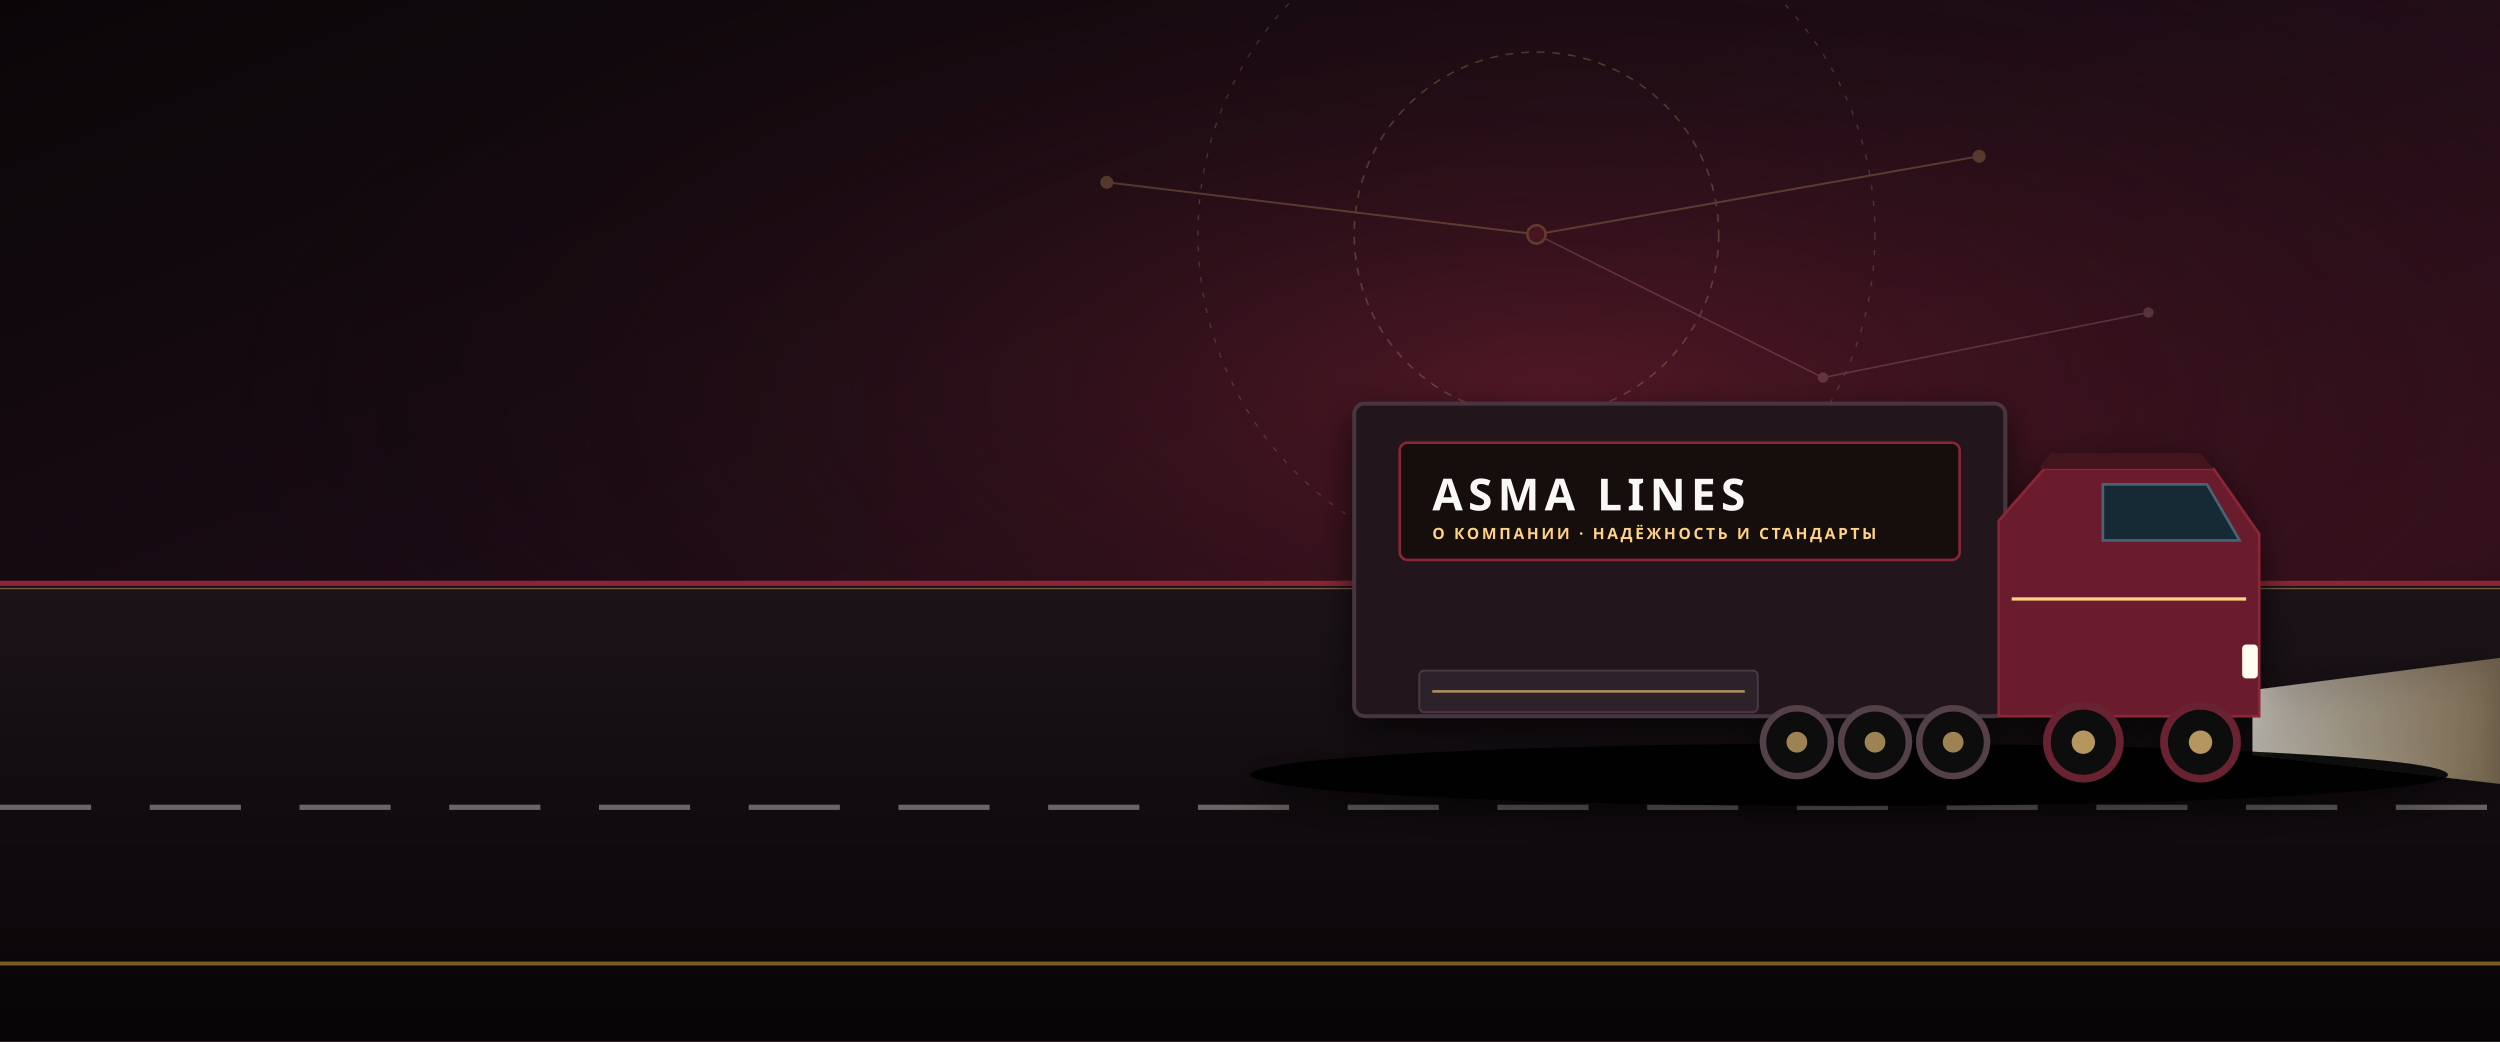
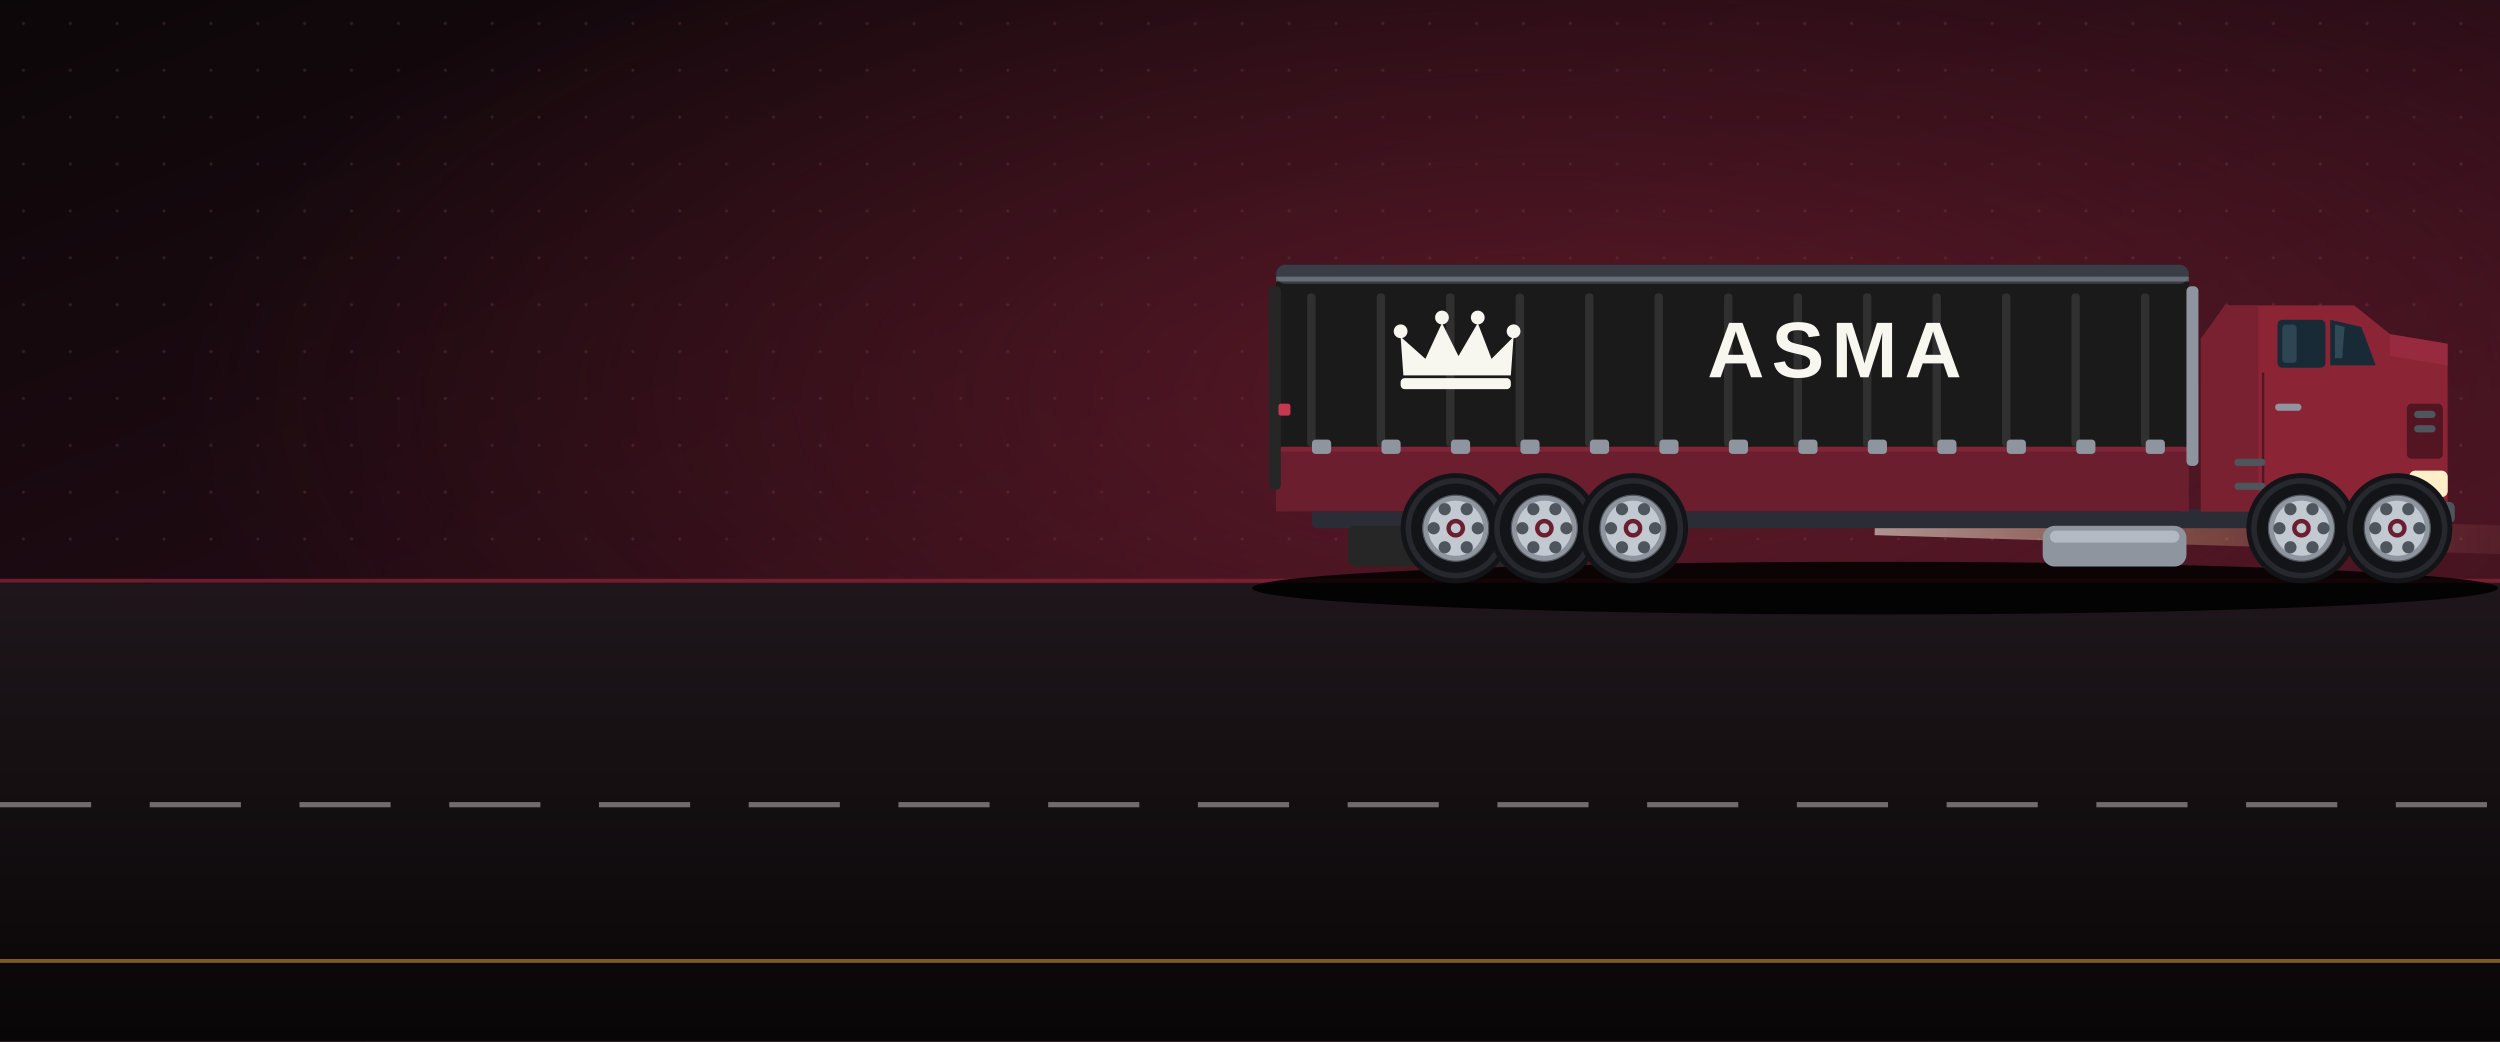
<svg xmlns="http://www.w3.org/2000/svg" width="1920" height="800" viewBox="0 0 1920 800" fill="none" preserveAspectRatio="xMidYMid slice">
  <defs>
-     <linearGradient id="fa_sky" x1="0%" y1="0%" x2="100%" y2="100%">
-       <stop offset="0%" stop-color="#0A0608" />
-       <stop offset="40%" stop-color="#1B0C15" />
-       <stop offset="75%" stop-color="#35101D" />
-       <stop offset="100%" stop-color="#0D060A" />
+     <linearGradient id="sky" x1="0%" y1="0%" x2="100%" y2="100%">
+       <stop offset="0%" stop-color="#0C0709" />
+       <stop offset="40%" stop-color="#220B14" />
+       <stop offset="75%" stop-color="#3F121F" />
+       <stop offset="100%" stop-color="#0E070A" />
    </linearGradient>
-     <radialGradient id="fa_glow" cx="62%" cy="38%" r="55%">
-       <stop offset="0%" stop-color="#8B2536" stop-opacity="0.45" />
-       <stop offset="100%" stop-color="#0A0608" stop-opacity="0" />
+     <radialGradient id="glow" cx="62%" cy="38%" r="55%">
+       <stop offset="0%" stop-color="#8B2536" stop-opacity="0.5" />
+       <stop offset="100%" stop-color="#8B2536" stop-opacity="0" />
    </radialGradient>
-     <linearGradient id="fa_road" x1="0%" y1="0%" x2="0%" y2="100%">
-       <stop offset="0%" stop-color="#1B1318" />
-       <stop offset="100%" stop-color="#070406" />
+     <linearGradient id="road" x1="0%" y1="0%" x2="0%" y2="100%">
+       <stop offset="0%" stop-color="#1E161A" />
+       <stop offset="100%" stop-color="#090607" />
    </linearGradient>
-     <linearGradient id="fa_beam" x1="0%" y1="50%" x2="100%" y2="50%">
-       <stop offset="0%" stop-color="#FFFDF0" stop-opacity="0.95" />
-       <stop offset="30%" stop-color="#FFE0A0" stop-opacity="0.55" />
+     <linearGradient id="beam" x1="0%" y1="50%" x2="100%" y2="50%">
+       <stop offset="0%" stop-color="#FFFDF0" stop-opacity="0.9" />
+       <stop offset="35%" stop-color="#FFE0A0" stop-opacity="0.45" />
      <stop offset="100%" stop-color="#8B2536" stop-opacity="0" />
    </linearGradient>
-     <linearGradient id="fa_goldline" x1="0%" y1="0%" x2="100%" y2="0%">
-       <stop offset="0%" stop-color="#FFD382" stop-opacity="0" />
-       <stop offset="50%" stop-color="#FFD382" stop-opacity="0.6" />
-       <stop offset="100%" stop-color="#FFD382" stop-opacity="0" />
+     <linearGradient id="trail" x1="0%" y1="0%" x2="100%" y2="0%">
+       <stop offset="0%" stop-color="#FF1A44" stop-opacity="0" />
+       <stop offset="70%" stop-color="#FF2E50" stop-opacity="0.75" />
+       <stop offset="100%" stop-color="#FFA8B6" stop-opacity="0.75" />
    </linearGradient>
-     <filter id="fa_shadow" x="-10%" y="-10%" width="120%" height="120%">
-       <feDropShadow dx="0" dy="10" stdDeviation="14" flood-color="#000" flood-opacity="0.65" />
-     </filter>
+     <pattern id="dots" width="36" height="36" patternUnits="userSpaceOnUse">
+       <circle cx="18" cy="18" r="1.2" fill="#E6A9B4" fill-opacity="0.14" />
+     </pattern>
  </defs>
-   <rect width="1920" height="800" fill="url(#fa_sky)" />
-   <rect width="1920" height="800" fill="url(#fa_glow)" />
-   <g opacity="0.22">
-     <circle cx="1180" cy="180" r="140" stroke="#FFD382" stroke-width="1.2" stroke-dasharray="6 6" />
-     <circle cx="1180" cy="180" r="260" stroke="#E6A9B4" stroke-width="1" stroke-dasharray="4 8" />
-     <path d="M 850 140 L 1180 180 L 1520 120" stroke="#FFD382" stroke-width="1.5" />
-     <path d="M 1180 180 L 1400 290 L 1650 240" stroke="#E6A9B4" stroke-width="1.2" />
-     <circle cx="850" cy="140" r="5" fill="#FFD382" />
-     <circle cx="1180" cy="180" r="7" fill="#8B2536" stroke="#FFD382" stroke-width="2" />
-     <circle cx="1520" cy="120" r="5" fill="#FFD382" />
-     <circle cx="1400" cy="290" r="4" fill="#E6A9B4" />
-     <circle cx="1650" cy="240" r="4" fill="#E6A9B4" />
-   </g>
-   <path d="M 0 450 L 1920 450 L 1920 800 L 0 800 Z" fill="url(#fa_road)" />
-   <line x1="0" y1="448" x2="1920" y2="448" stroke="#8B2536" stroke-width="4" />
-   <line x1="0" y1="452" x2="1920" y2="452" stroke="#FFD382" stroke-width="1" opacity="0.4" />
-   <path d="M 0 620 L 1920 620" stroke="#FAF8F5" stroke-width="4" stroke-dasharray="70 45" opacity="0.38" />
-   <line x1="0" y1="740" x2="1920" y2="740" stroke="#FFC048" stroke-width="3" opacity="0.45" />
-   <path d="M 0 490 L 1020 490" stroke="url(#fa_goldline)" stroke-width="2" />
-   <g transform="translate(1040, 280)" filter="url(#fa_shadow)">
-     <polygon points="690,250 1380,160 1380,380 690,300" fill="url(#fa_beam)" opacity="0.6" />
-     <ellipse cx="380" cy="315" rx="460" ry="24" fill="#000000" opacity="0.88" />
-     <rect x="0" y="30" width="500" height="240" rx="8" fill="#20181E" stroke="#483540" stroke-width="3" />
-     <rect x="35" y="60" width="430" height="90" rx="6" fill="#120A0E" stroke="#8B2536" stroke-width="2" />
-     <text x="60" y="112" fill="#FAF8F5" font-family="system-ui, sans-serif" font-size="34" font-weight="900" letter-spacing="4">ASMA LINES</text>
-     <text x="60" y="134" fill="#FFD382" font-family="system-ui, sans-serif" font-size="12" font-weight="700" letter-spacing="2">О КОМПАНИИ · НАДЁЖНОСТЬ И СТАНДАРТЫ</text>
-     <rect x="50" y="235" width="260" height="32" rx="4" fill="#2E222A" stroke="#4A3844" stroke-width="1.5" />
-     <line x1="60" y1="251" x2="300" y2="251" stroke="#FFD382" stroke-width="2" opacity="0.6" />
-     <g>
-       <circle cx="340" cy="290" r="26" fill="#0A0809" stroke="#524049" stroke-width="5" />
-       <circle cx="400" cy="290" r="26" fill="#0A0809" stroke="#524049" stroke-width="5" />
-       <circle cx="460" cy="290" r="26" fill="#0A0809" stroke="#524049" stroke-width="5" />
-       <circle cx="340" cy="290" r="8" fill="#FFD382" opacity="0.6" />
-       <circle cx="400" cy="290" r="8" fill="#FFD382" opacity="0.6" />
-       <circle cx="460" cy="290" r="8" fill="#FFD382" opacity="0.6" />
+   <rect width="1920" height="800" fill="url(#sky)" />
+   <rect width="1920" height="800" fill="url(#dots)" />
+   <rect width="1920" height="800" fill="url(#glow)" />
+   <rect x="0" y="448" width="1920" height="352" fill="url(#road)" />
+   <line x1="0" y1="446" x2="1920" y2="446" stroke="#8B2536" stroke-width="3" opacity="0.7" />
+   <path d="M 0 618 L 1920 618" stroke="#FAF8F5" stroke-width="4" stroke-dasharray="70 45" opacity="0.4" />
+   <line x1="0" y1="738" x2="1920" y2="738" stroke="#FFC048" stroke-width="3" opacity="0.45" />
+   <path d="M -100 598 L 980 598" stroke="url(#trail)" stroke-width="7" />
+   <path d="M -50 610 L 820 610" stroke="url(#trail)" stroke-width="4" />
+   <path d="M 1440 400 L 2100 420" stroke="url(#beam)" stroke-width="22" opacity="0.60" />
+   <g transform="translate(980, 172) scale(0.92)">
+     <ellipse cx="500" cy="304" rx="520" ry="22" fill="#000000" opacity="0.85" />
+     <rect x="30" y="238" width="940" height="16" rx="4" fill="#2A2D35" />
+     <rect x="640" y="252" width="120" height="34" rx="10" fill="#8E959E" />
+     <rect x="646" y="256" width="108" height="10" rx="5" fill="#C3C9D1" opacity="0.7" />
+     <rect x="60" y="252" width="150" height="34" rx="6" fill="#262626" />
+     <rect x="0" y="34" width="762" height="206" rx="10" fill="#1A1A1A" />
+     <rect x="0" y="34" width="762" height="16" rx="8" fill="#3A3D45" />
+     <rect x="0" y="44" width="762" height="4" fill="#8E959E" opacity="0.55" />
+     <rect x="26" y="58" width="7" height="128" rx="3" fill="#303030" />
+     <rect x="84" y="58" width="7" height="128" rx="3" fill="#303030" />
+     <rect x="142" y="58" width="7" height="128" rx="3" fill="#303030" />
+     <rect x="200" y="58" width="7" height="128" rx="3" fill="#303030" />
+     <rect x="258" y="58" width="7" height="128" rx="3" fill="#303030" />
+     <rect x="316" y="58" width="7" height="128" rx="3" fill="#303030" />
+     <rect x="374" y="58" width="7" height="128" rx="3" fill="#303030" />
+     <rect x="432" y="58" width="7" height="128" rx="3" fill="#303030" />
+     <rect x="490" y="58" width="7" height="128" rx="3" fill="#303030" />
+     <rect x="548" y="58" width="7" height="128" rx="3" fill="#303030" />
+     <rect x="606" y="58" width="7" height="128" rx="3" fill="#303030" />
+     <rect x="664" y="58" width="7" height="128" rx="3" fill="#303030" />
+     <rect x="722" y="58" width="7" height="128" rx="3" fill="#303030" />
+     <rect x="0" y="186" width="762" height="54" fill="#6B1E2D" />
+     <rect x="0" y="186" width="762" height="4" fill="#A63047" opacity="0.35" />
+     <rect x="30" y="180" width="16" height="12" rx="3" fill="#8E959E" />
+     <rect x="88" y="180" width="16" height="12" rx="3" fill="#8E959E" />
+     <rect x="146" y="180" width="16" height="12" rx="3" fill="#8E959E" />
+     <rect x="204" y="180" width="16" height="12" rx="3" fill="#8E959E" />
+     <rect x="262" y="180" width="16" height="12" rx="3" fill="#8E959E" />
+     <rect x="320" y="180" width="16" height="12" rx="3" fill="#8E959E" />
+     <rect x="378" y="180" width="16" height="12" rx="3" fill="#8E959E" />
+     <rect x="436" y="180" width="16" height="12" rx="3" fill="#8E959E" />
+     <rect x="494" y="180" width="16" height="12" rx="3" fill="#8E959E" />
+     <rect x="552" y="180" width="16" height="12" rx="3" fill="#8E959E" />
+     <rect x="610" y="180" width="16" height="12" rx="3" fill="#8E959E" />
+     <rect x="668" y="180" width="16" height="12" rx="3" fill="#8E959E" />
+     <rect x="726" y="180" width="16" height="12" rx="3" fill="#8E959E" />
+     <g transform="translate(150, 108) scale(1.15)">
+       <path d="M -38,16 L -40,-12 L -22,4 L -10,-22 L 2,2 L 16,-22 L 26,4 L 42,-12 L 40,16 Z" fill="#F8F7EF" />
+       <circle cx="-40" cy="-16" r="5" fill="#F8F7EF" />
+       <circle cx="-10" cy="-26" r="5" fill="#F8F7EF" />
+       <circle cx="16" cy="-26" r="5" fill="#F8F7EF" />
+       <circle cx="42" cy="-16" r="5" fill="#F8F7EF" />
+       <rect x="-40" y="18" width="80" height="8" rx="3" fill="#F8F7EF" />
    </g>
-     <path d="M495 270 L495 120 L530 80 L660 80 L695 130 L695 270 Z" fill="#6B1E2D" stroke="#8B2536" stroke-width="2" />
-     <path d="M575 92 L655 92 L680 135 L575 135 Z" fill="#182A36" stroke="#4A6575" stroke-width="2" />
-     <path d="M525 80 L660 80 L650 68 L535 68 Z" fill="#42131C" />
-     <line x1="505" y1="180" x2="685" y2="180" stroke="#FFD382" stroke-width="2.5" />
-     <circle cx="560" cy="290" r="28" fill="#0A0809" stroke="#682230" stroke-width="6" />
-     <circle cx="650" cy="290" r="28" fill="#0A0809" stroke="#682230" stroke-width="6" />
-     <circle cx="560" cy="290" r="9" fill="#FFD382" opacity="0.7" />
-     <circle cx="650" cy="290" r="9" fill="#FFD382" opacity="0.7" />
-     <rect x="682" y="215" width="12" height="26" rx="3" fill="#FFFDF0" />
+     <text x="360" y="128" fill="#F8F7EF" font-family="Arial Black, Arial, system-ui, sans-serif" font-size="66" font-weight="900" letter-spacing="6">ASMA</text>
+     <rect x="-6" y="52" width="10" height="170" rx="4" fill="#262626" />
+     <rect x="2" y="150" width="10" height="10" rx="2" fill="#C43852" />
+     <path d="M772 240 L772 96 L792 68 L900 68 L930 92 L978 100 L978 240 Z" fill="#8B2536" />
+     <path d="M772 240 L772 96 L792 68 L820 68 L820 240 Z" fill="#6B1E2D" opacity="0.55" />
+     <path d="M930 92 L978 100 L978 118 L930 110 Z" fill="#A63047" opacity="0.5" />
+     <path d="M880 80 L906 86 L918 118 L880 118 Z" fill="#182A36" />
+     <path d="M884 84 L892 86 L890 112 L884 112 Z" fill="#4A6575" opacity="0.5" />
+     <rect x="836" y="80" width="40" height="40" rx="4" fill="#182A36" />
+     <rect x="840" y="84" width="12" height="32" rx="3" fill="#4A6575" opacity="0.45" />
+     <path d="M824 124 L824 238" stroke="#521521" stroke-width="2" />
+     <rect x="834" y="150" width="22" height="6" rx="3" fill="#8E959E" />
+     <rect x="800" y="196" width="26" height="6" rx="3" fill="#4F555D" />
+     <rect x="800" y="216" width="26" height="6" rx="3" fill="#4F555D" />
+     <rect x="944" y="150" width="30" height="46" rx="4" fill="#521521" />
+     <rect x="950" y="156" width="18" height="6" rx="3" fill="#4F555D" />
+     <rect x="950" y="168" width="18" height="6" rx="3" fill="#4F555D" />
+     <rect x="946" y="206" width="32" height="22" rx="5" fill="#FFFDF0" />
+     <rect x="946" y="206" width="32" height="22" rx="5" fill="#FFE0A0" opacity="0.5" />
+     <rect x="938" y="232" width="46" height="18" rx="5" fill="#4F555D" />
+     <rect x="760" y="52" width="10" height="150" rx="4" fill="#8E959E" />
+     <circle cx="150" cy="254" r="46" fill="#131417" />
+     <circle cx="150" cy="254" r="39.6" fill="none" stroke="#26282E" stroke-width="4.6" />
+     <circle cx="150" cy="254" r="27.6" fill="#8E959E" />
+     <circle cx="150" cy="254" r="27.6" fill="none" stroke="#4F555D" stroke-width="1" />
+     <circle cx="150" cy="254" r="23.0" fill="#C3C9D1" />
+     <circle cx="168.4" cy="254.0" r="5.1" fill="#4F555D" />
+     <circle cx="159.2" cy="269.9" r="5.1" fill="#4F555D" />
+     <circle cx="140.8" cy="269.9" r="5.1" fill="#4F555D" />
+     <circle cx="131.6" cy="254.0" r="5.1" fill="#4F555D" />
+     <circle cx="140.8" cy="238.1" r="5.1" fill="#4F555D" />
+     <circle cx="159.2" cy="238.1" r="5.1" fill="#4F555D" />
+     <circle cx="150" cy="254" r="7.8" fill="#6B1E2D" />
+     <circle cx="150" cy="254" r="4.1" fill="#C3C9D1" />
+     <circle cx="224" cy="254" r="46" fill="#131417" />
+     <circle cx="224" cy="254" r="39.6" fill="none" stroke="#26282E" stroke-width="4.6" />
+     <circle cx="224" cy="254" r="27.6" fill="#8E959E" />
+     <circle cx="224" cy="254" r="27.6" fill="none" stroke="#4F555D" stroke-width="1" />
+     <circle cx="224" cy="254" r="23.0" fill="#C3C9D1" />
+     <circle cx="242.4" cy="254.0" r="5.1" fill="#4F555D" />
+     <circle cx="233.2" cy="269.9" r="5.1" fill="#4F555D" />
+     <circle cx="214.8" cy="269.9" r="5.1" fill="#4F555D" />
+     <circle cx="205.6" cy="254.0" r="5.1" fill="#4F555D" />
+     <circle cx="214.8" cy="238.1" r="5.1" fill="#4F555D" />
+     <circle cx="233.2" cy="238.1" r="5.1" fill="#4F555D" />
+     <circle cx="224" cy="254" r="7.8" fill="#6B1E2D" />
+     <circle cx="224" cy="254" r="4.1" fill="#C3C9D1" />
+     <circle cx="298" cy="254" r="46" fill="#131417" />
+     <circle cx="298" cy="254" r="39.6" fill="none" stroke="#26282E" stroke-width="4.6" />
+     <circle cx="298" cy="254" r="27.6" fill="#8E959E" />
+     <circle cx="298" cy="254" r="27.6" fill="none" stroke="#4F555D" stroke-width="1" />
+     <circle cx="298" cy="254" r="23.0" fill="#C3C9D1" />
+     <circle cx="316.4" cy="254.0" r="5.1" fill="#4F555D" />
+     <circle cx="307.2" cy="269.9" r="5.1" fill="#4F555D" />
+     <circle cx="288.8" cy="269.9" r="5.1" fill="#4F555D" />
+     <circle cx="279.6" cy="254.0" r="5.1" fill="#4F555D" />
+     <circle cx="288.8" cy="238.1" r="5.1" fill="#4F555D" />
+     <circle cx="307.2" cy="238.1" r="5.1" fill="#4F555D" />
+     <circle cx="298" cy="254" r="7.8" fill="#6B1E2D" />
+     <circle cx="298" cy="254" r="4.1" fill="#C3C9D1" />
+     <circle cx="856" cy="254" r="46" fill="#131417" />
+     <circle cx="856" cy="254" r="39.6" fill="none" stroke="#26282E" stroke-width="4.6" />
+     <circle cx="856" cy="254" r="27.6" fill="#8E959E" />
+     <circle cx="856" cy="254" r="27.6" fill="none" stroke="#4F555D" stroke-width="1" />
+     <circle cx="856" cy="254" r="23.0" fill="#C3C9D1" />
+     <circle cx="874.4" cy="254.0" r="5.1" fill="#4F555D" />
+     <circle cx="865.2" cy="269.9" r="5.1" fill="#4F555D" />
+     <circle cx="846.8" cy="269.9" r="5.1" fill="#4F555D" />
+     <circle cx="837.6" cy="254.0" r="5.1" fill="#4F555D" />
+     <circle cx="846.8" cy="238.1" r="5.1" fill="#4F555D" />
+     <circle cx="865.2" cy="238.1" r="5.1" fill="#4F555D" />
+     <circle cx="856" cy="254" r="7.8" fill="#6B1E2D" />
+     <circle cx="856" cy="254" r="4.1" fill="#C3C9D1" />
+     <circle cx="936" cy="254" r="46" fill="#131417" />
+     <circle cx="936" cy="254" r="39.6" fill="none" stroke="#26282E" stroke-width="4.6" />
+     <circle cx="936" cy="254" r="27.6" fill="#8E959E" />
+     <circle cx="936" cy="254" r="27.6" fill="none" stroke="#4F555D" stroke-width="1" />
+     <circle cx="936" cy="254" r="23.0" fill="#C3C9D1" />
+     <circle cx="954.4" cy="254.0" r="5.1" fill="#4F555D" />
+     <circle cx="945.2" cy="269.9" r="5.1" fill="#4F555D" />
+     <circle cx="926.8" cy="269.9" r="5.1" fill="#4F555D" />
+     <circle cx="917.6" cy="254.0" r="5.1" fill="#4F555D" />
+     <circle cx="926.8" cy="238.1" r="5.1" fill="#4F555D" />
+     <circle cx="945.2" cy="238.1" r="5.1" fill="#4F555D" />
+     <circle cx="936" cy="254" r="7.8" fill="#6B1E2D" />
+     <circle cx="936" cy="254" r="4.1" fill="#C3C9D1" />
  </g>
</svg>
